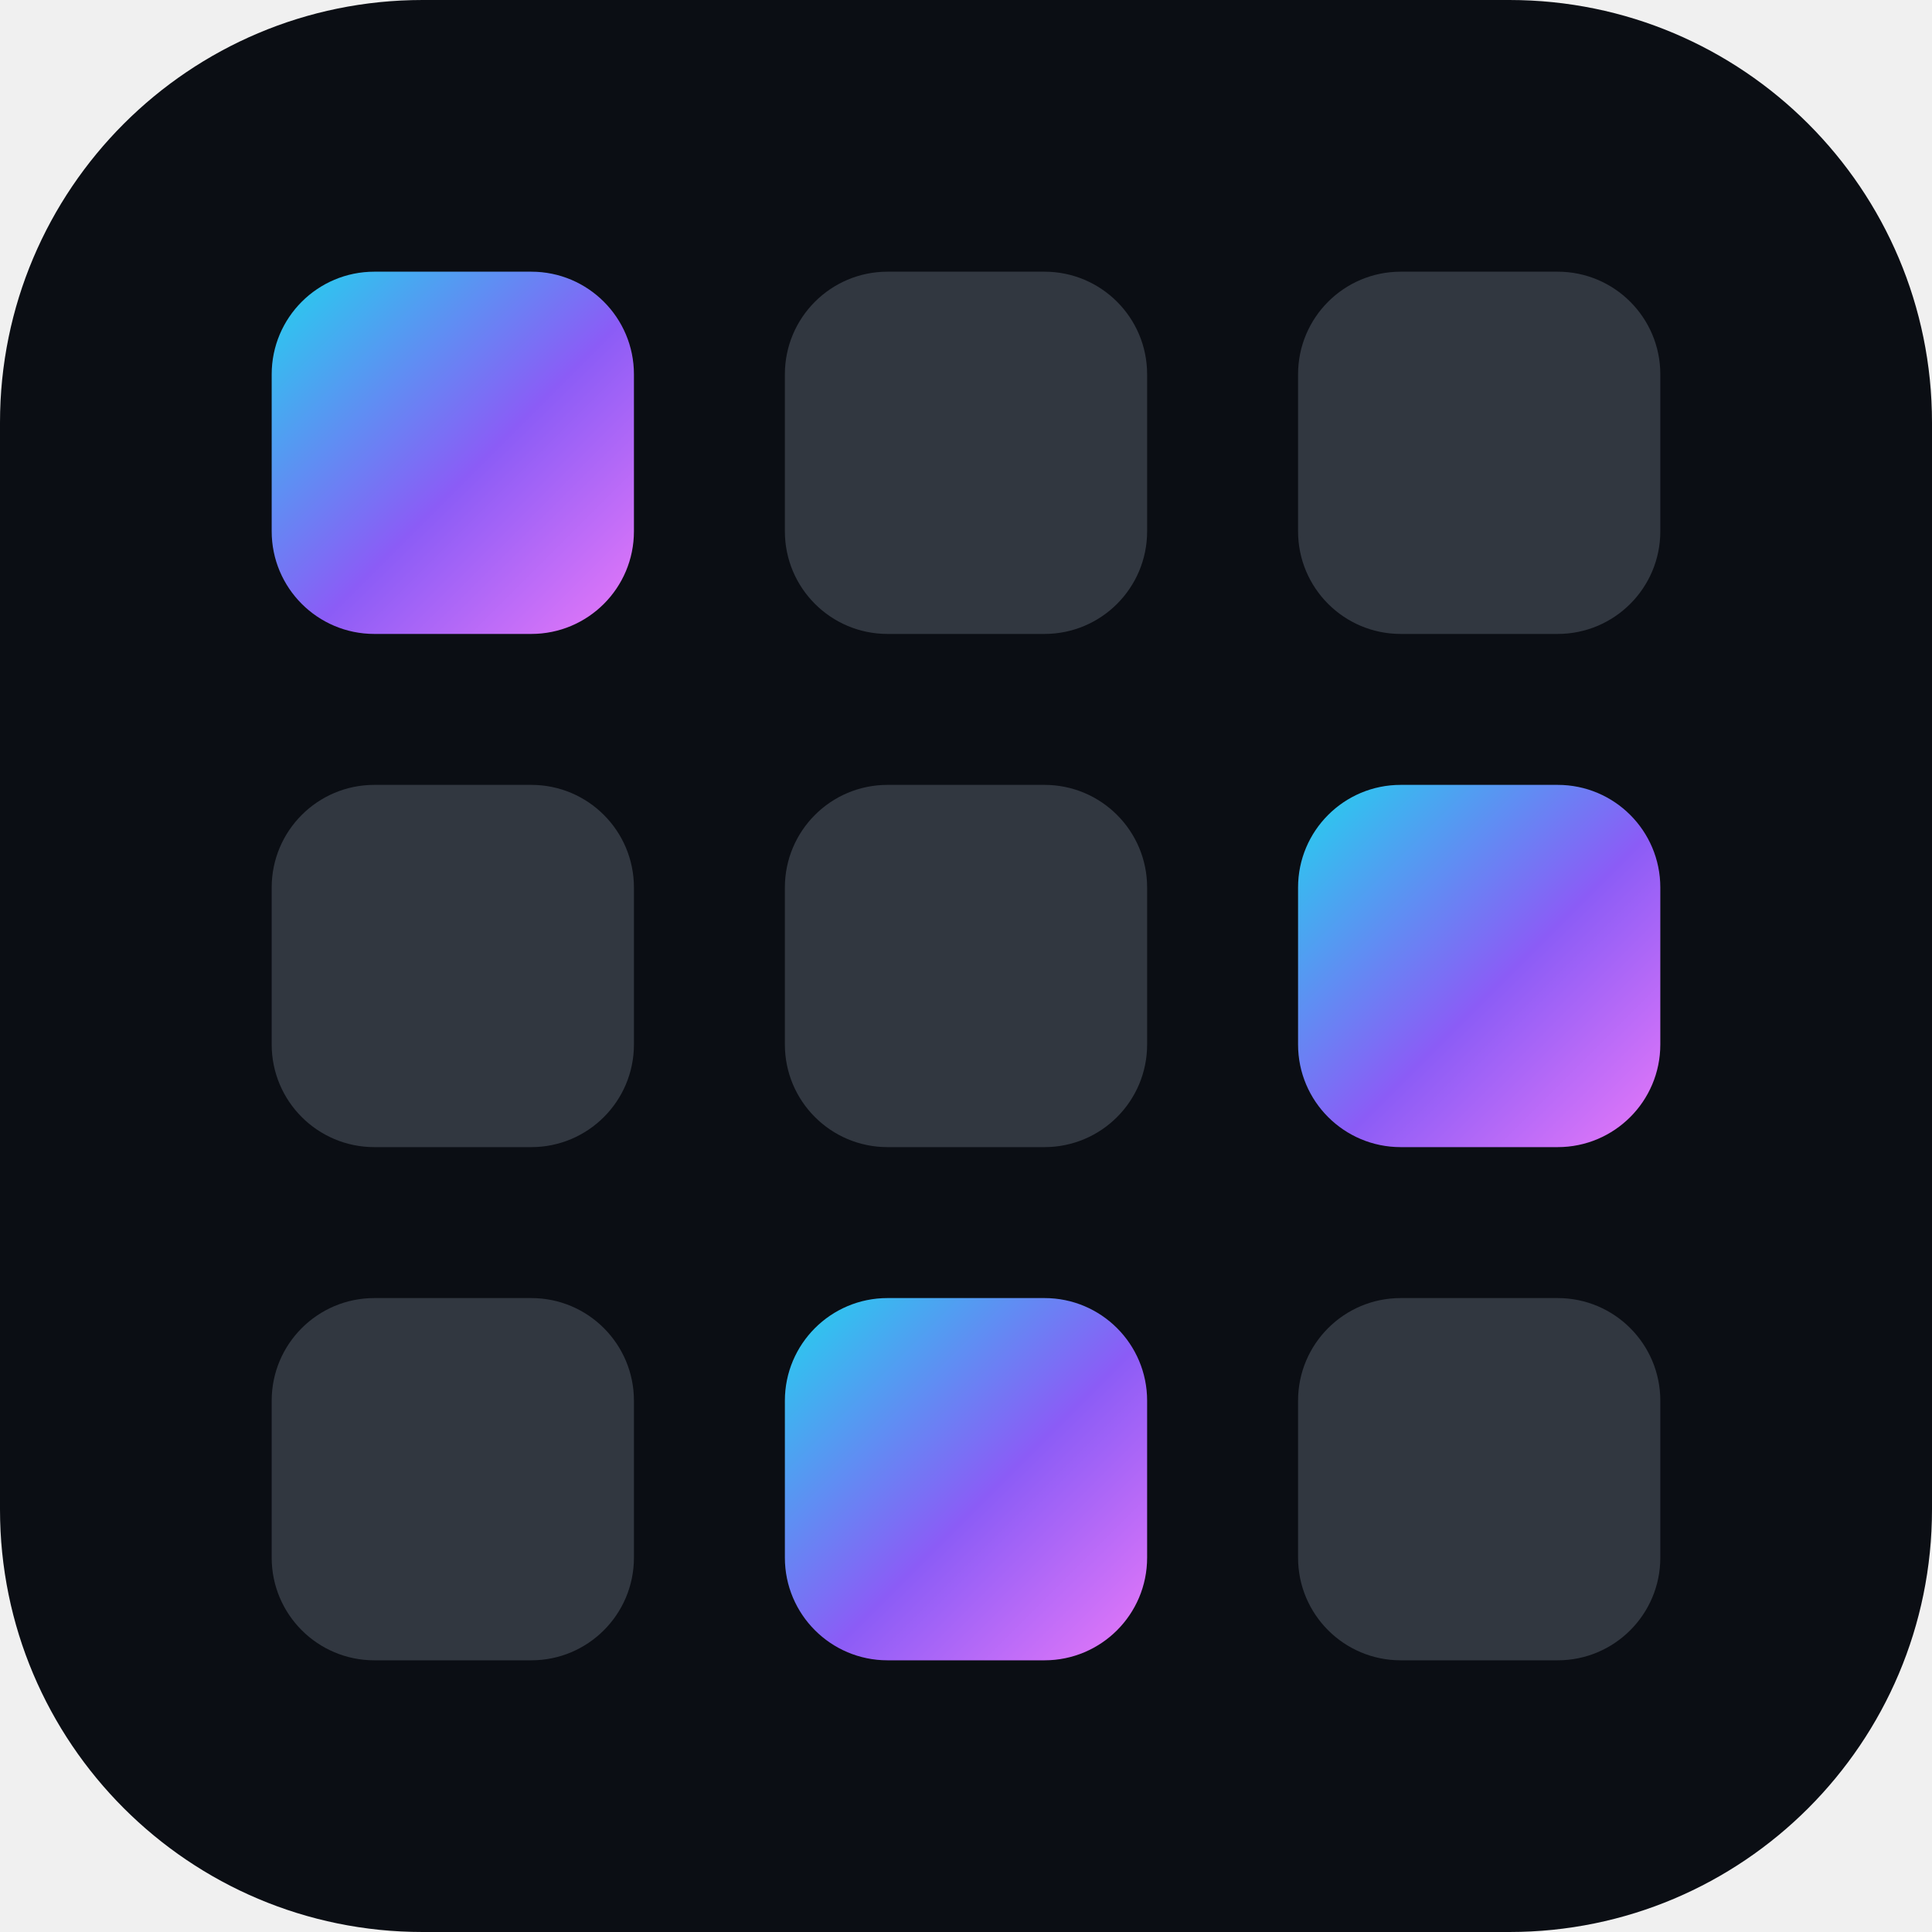
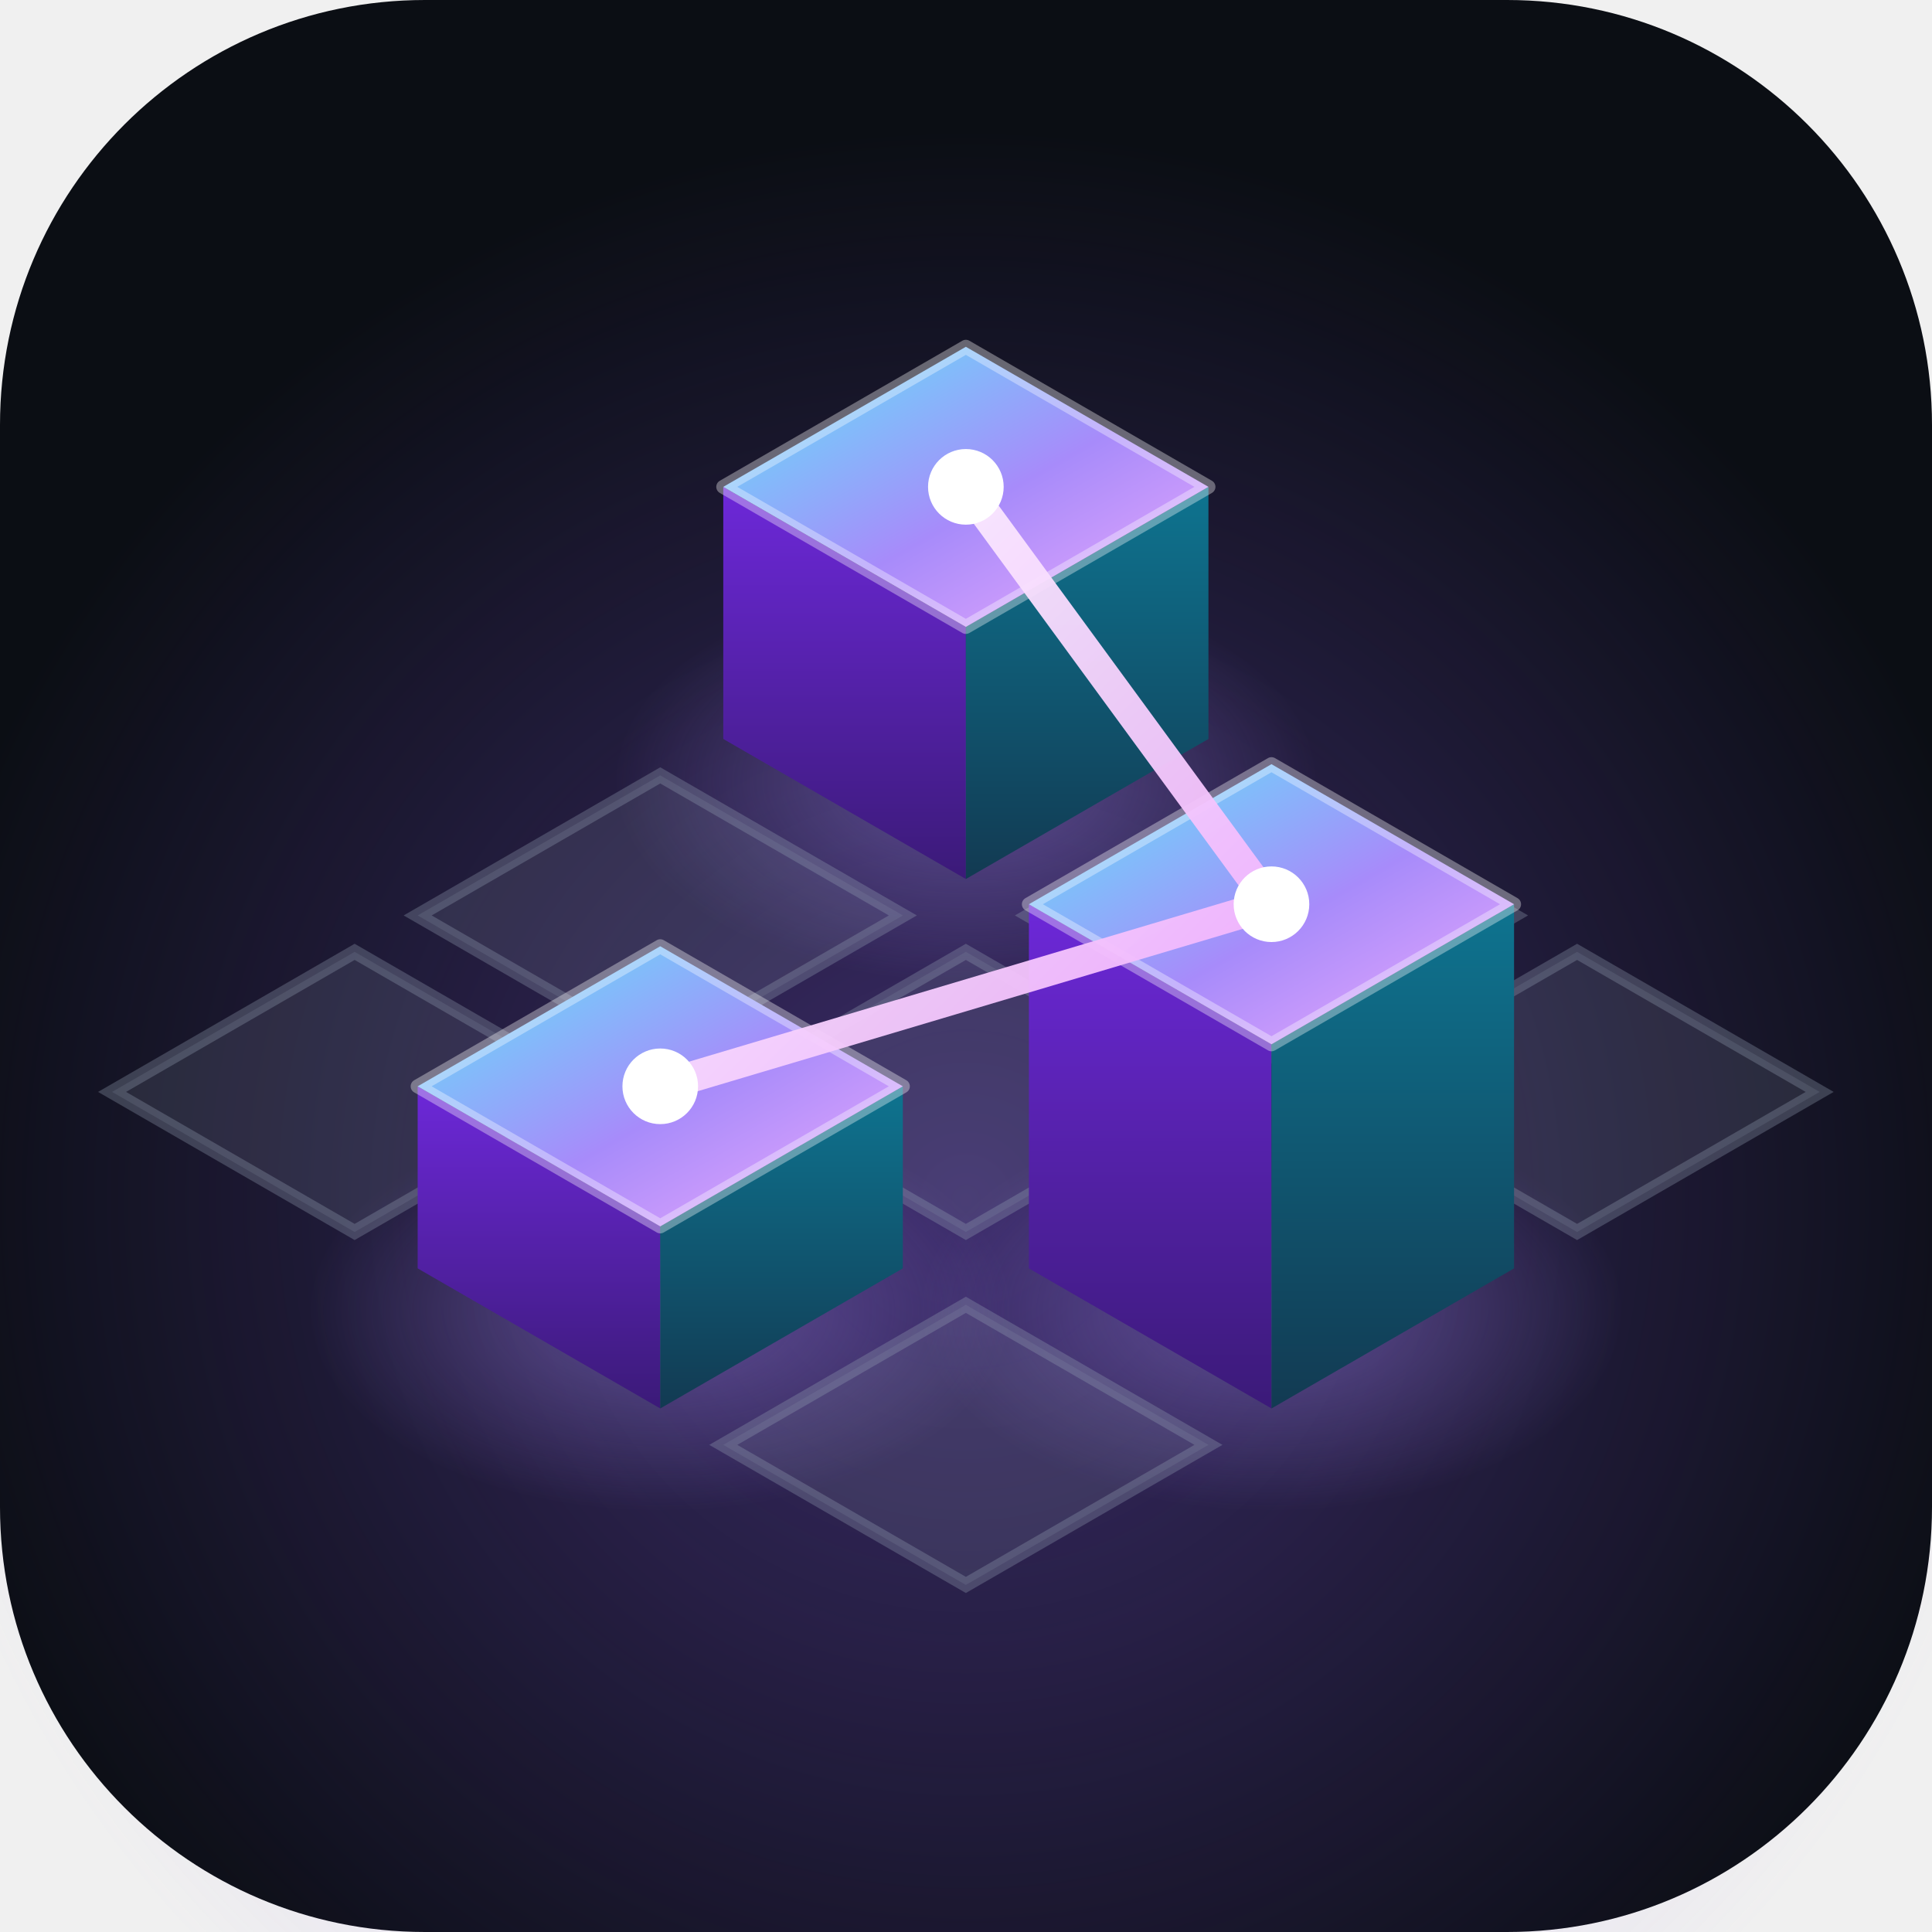
- <svg xmlns="http://www.w3.org/2000/svg" viewBox="0 0 32 32" role="img" aria-label="FLE Link">
+ <svg xmlns="http://www.w3.org/2000/svg" viewBox="-34.48 -21.38 68.97 68.97" role="img" aria-label="FLE Link">
  <defs>
-     <linearGradient id="g" x1="0" y1="0" x2="1" y2="1">
-       <stop offset="0" stop-color="#22d3ee" />
-       <stop offset="0.55" stop-color="#8b5cf6" />
-       <stop offset="1" stop-color="#e879f9" />
+     <linearGradient id="top" x1="0" y1="0" x2="1" y2="1">
+       <stop offset="0" stop-color="#5eeaf9" />
+       <stop offset="0.55" stop-color="#a78bfa" />
+       <stop offset="1" stop-color="#f0abfc" />
    </linearGradient>
+     <linearGradient id="side-l" x1="0" y1="0" x2="0" y2="1">
+       <stop offset="0" stop-color="#6d28d9" />
+       <stop offset="1" stop-color="#3b1a78" />
+     </linearGradient>
+     <linearGradient id="side-r" x1="0" y1="0" x2="0" y2="1">
+       <stop offset="0" stop-color="#0e7490" />
+       <stop offset="1" stop-color="#123a52" />
+     </linearGradient>
+     <radialGradient id="spill">
+       <stop offset="0" stop-color="#a78bfa" stop-opacity="0.42" />
+       <stop offset="1" stop-color="#a78bfa" stop-opacity="0" />
+     </radialGradient>
+     <linearGradient id="link" x1="0" y1="0" x2="1" y2="1">
+       <stop offset="0" stop-color="#ffffff" />
+       <stop offset="1" stop-color="#f0abfc" />
+     </linearGradient>
+     <radialGradient id="glow" cx="0.5" cy="0.62" r="0.55">
+       <stop offset="0" stop-color="#8b5cf6" stop-opacity="0.38" />
+       <stop offset="1" stop-color="#8b5cf6" stop-opacity="0" />
+     </radialGradient>
  </defs>
-   <rect width="32" height="32" rx="7" fill="#0b0e14" />
-   <g fill="#94a0b2" opacity="0.28">
-     <rect x="13" y="4.5" width="6" height="6" rx="1.7" />
-     <rect x="21.5" y="4.5" width="6" height="6" rx="1.7" />
-     <rect x="4.5" y="13" width="6" height="6" rx="1.7" />
-     <rect x="13" y="13" width="6" height="6" rx="1.7" />
-     <rect x="4.5" y="21.5" width="6" height="6" rx="1.7" />
-     <rect x="21.5" y="21.5" width="6" height="6" rx="1.7" />
-   </g>
-   <g fill="url(#g)">
-     <rect x="4.5" y="4.5" width="6" height="6" rx="1.7" />
-     <rect x="21.5" y="13" width="6" height="6" rx="1.7" />
-     <rect x="13" y="21.5" width="6" height="6" rx="1.7" />
-   </g>
+   <rect x="-34.48" y="-21.38" width="68.97" height="68.97" rx="15.17" fill="#0b0e14" />
+   <rect x="-34.48" y="-21.38" width="68.97" height="68.97" fill="url(#glow)" />
+   <ellipse cx="0.00" cy="6.50" rx="12.50" ry="7.20" fill="url(#spill)" />
+   <ellipse cx="10.91" cy="25.40" rx="12.50" ry="7.20" fill="url(#spill)" />
+   <ellipse cx="-10.91" cy="25.40" rx="12.50" ry="7.20" fill="url(#spill)" />
+   <polygon points="-8.66,-4.00 0.00,1.00 0.00,10.00 -8.66,5.00" fill="url(#side-l)" />
+   <polygon points="8.66,-4.00 0.00,1.00 0.00,10.00 8.66,5.00" fill="url(#side-r)" />
+   <polygon points="0.00,-9.00 8.66,-4.00 0.00,1.00 -8.66,-4.00" fill="url(#top)" />
+   <polygon points="0.00,-9.00 8.66,-4.00 0.00,1.00 -8.66,-4.00" fill="none" stroke="#ffffff" stroke-opacity="0.35" stroke-width="0.5" stroke-linejoin="round" />
+   <polygon points="-10.91,6.30 -2.25,11.30 -10.91,16.30 -19.57,11.30" fill="#94a0b2" fill-opacity="0.16" stroke="#94a0b2" stroke-opacity="0.32" stroke-width="0.5" />
+   <polygon points="10.91,6.30 19.57,11.30 10.91,16.30 2.25,11.30" fill="#94a0b2" fill-opacity="0.16" stroke="#94a0b2" stroke-opacity="0.32" stroke-width="0.5" />
+   <polygon points="-21.82,12.60 -13.16,17.60 -21.82,22.60 -30.48,17.60" fill="#94a0b2" fill-opacity="0.16" stroke="#94a0b2" stroke-opacity="0.32" stroke-width="0.5" />
+   <polygon points="0.00,12.60 8.66,17.60 0.00,22.60 -8.66,17.60" fill="#94a0b2" fill-opacity="0.16" stroke="#94a0b2" stroke-opacity="0.32" stroke-width="0.5" />
+   <polygon points="21.82,12.60 30.48,17.60 21.82,22.60 13.16,17.60" fill="#94a0b2" fill-opacity="0.16" stroke="#94a0b2" stroke-opacity="0.32" stroke-width="0.5" />
+   <polygon points="-19.57,17.40 -10.91,22.40 -10.91,28.90 -19.57,23.90" fill="url(#side-l)" />
+   <polygon points="-2.25,17.40 -10.91,22.40 -10.91,28.90 -2.25,23.90" fill="url(#side-r)" />
+   <polygon points="-10.91,12.40 -2.25,17.40 -10.91,22.40 -19.57,17.40" fill="url(#top)" />
+   <polygon points="-10.91,12.40 -2.25,17.40 -10.91,22.40 -19.57,17.40" fill="none" stroke="#ffffff" stroke-opacity="0.35" stroke-width="0.5" stroke-linejoin="round" />
+   <polygon points="2.25,10.90 10.91,15.90 10.91,28.90 2.25,23.90" fill="url(#side-l)" />
+   <polygon points="19.57,10.90 10.91,15.90 10.91,28.90 19.57,23.90" fill="url(#side-r)" />
+   <polygon points="10.91,5.90 19.57,10.90 10.91,15.90 2.25,10.90" fill="url(#top)" />
+   <polygon points="10.91,5.90 19.57,10.90 10.91,15.90 2.25,10.90" fill="none" stroke="#ffffff" stroke-opacity="0.35" stroke-width="0.5" stroke-linejoin="round" />
+   <polygon points="0.00,25.20 8.66,30.20 0.00,35.20 -8.66,30.20" fill="#94a0b2" fill-opacity="0.16" stroke="#94a0b2" stroke-opacity="0.32" stroke-width="0.5" />
+   <polyline points="0.00,-4.00 10.91,10.90 -10.91,17.40" fill="none" stroke="url(#link)" stroke-width="1.1" stroke-linecap="round" stroke-linejoin="round" opacity="0.95" />
+   <circle cx="0.00" cy="-4.00" r="1.35" fill="#ffffff" />
+   <circle cx="10.91" cy="10.90" r="1.35" fill="#ffffff" />
+   <circle cx="-10.91" cy="17.40" r="1.35" fill="#ffffff" />
</svg>
